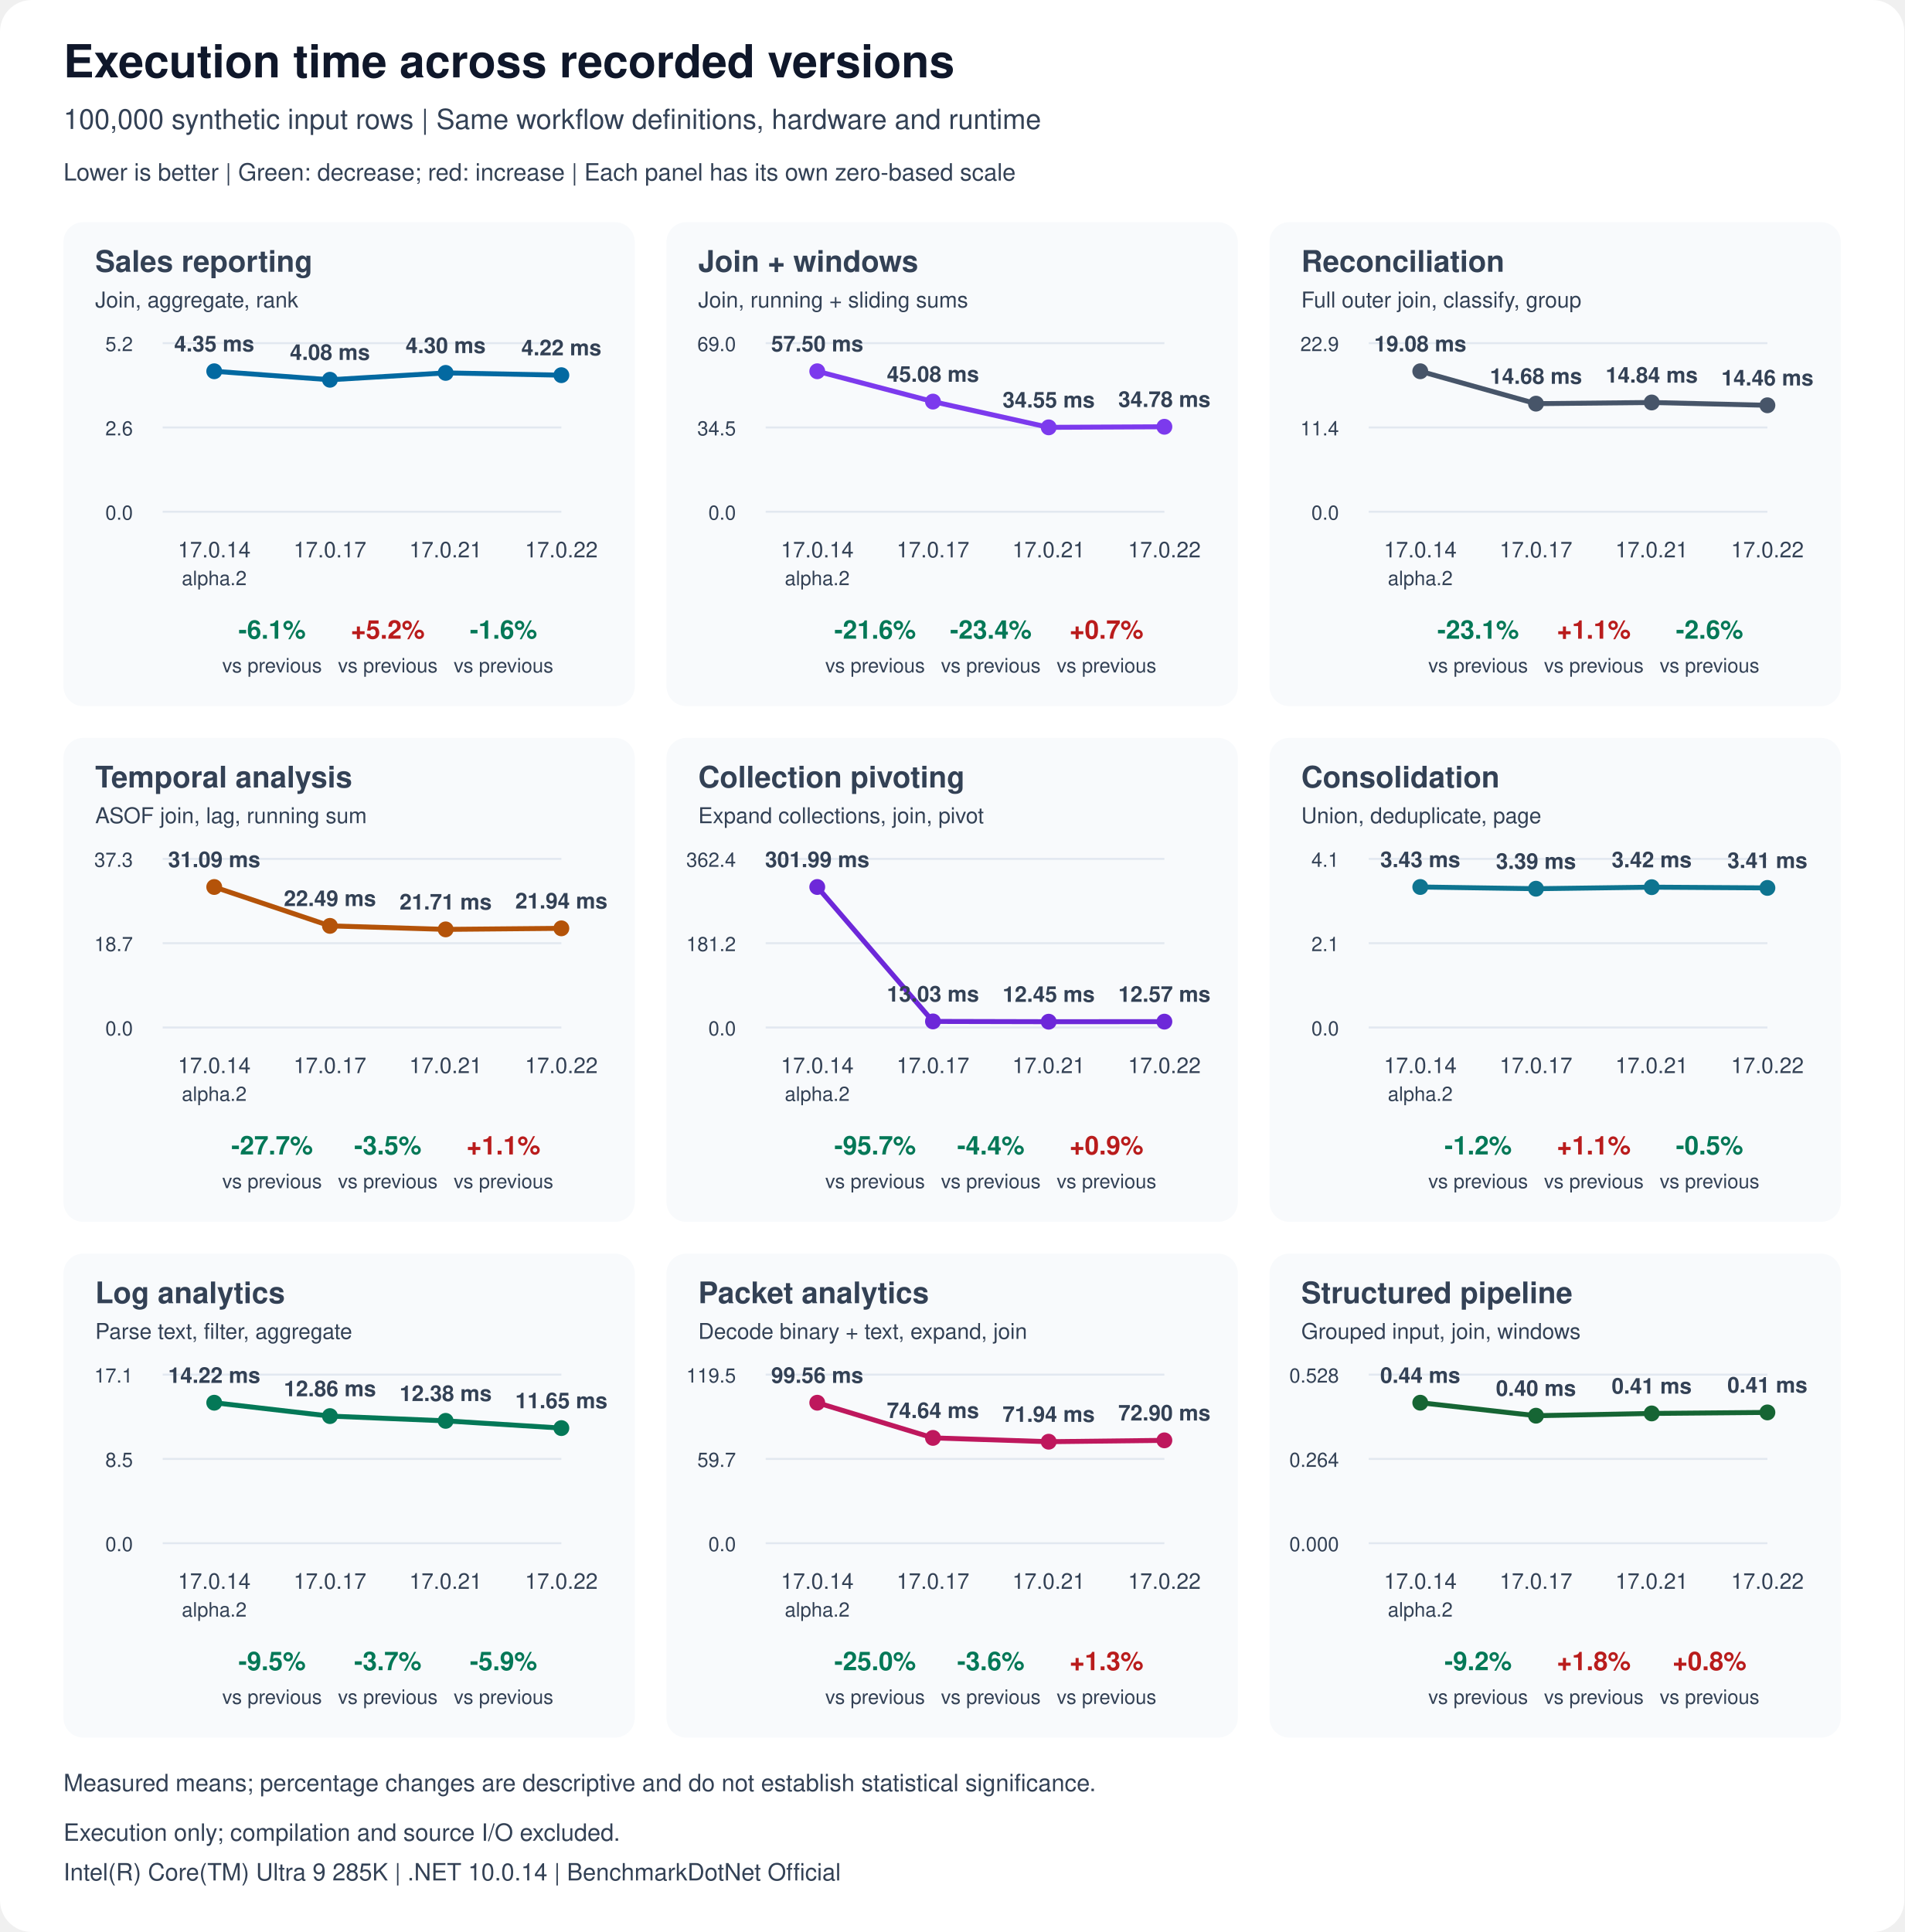
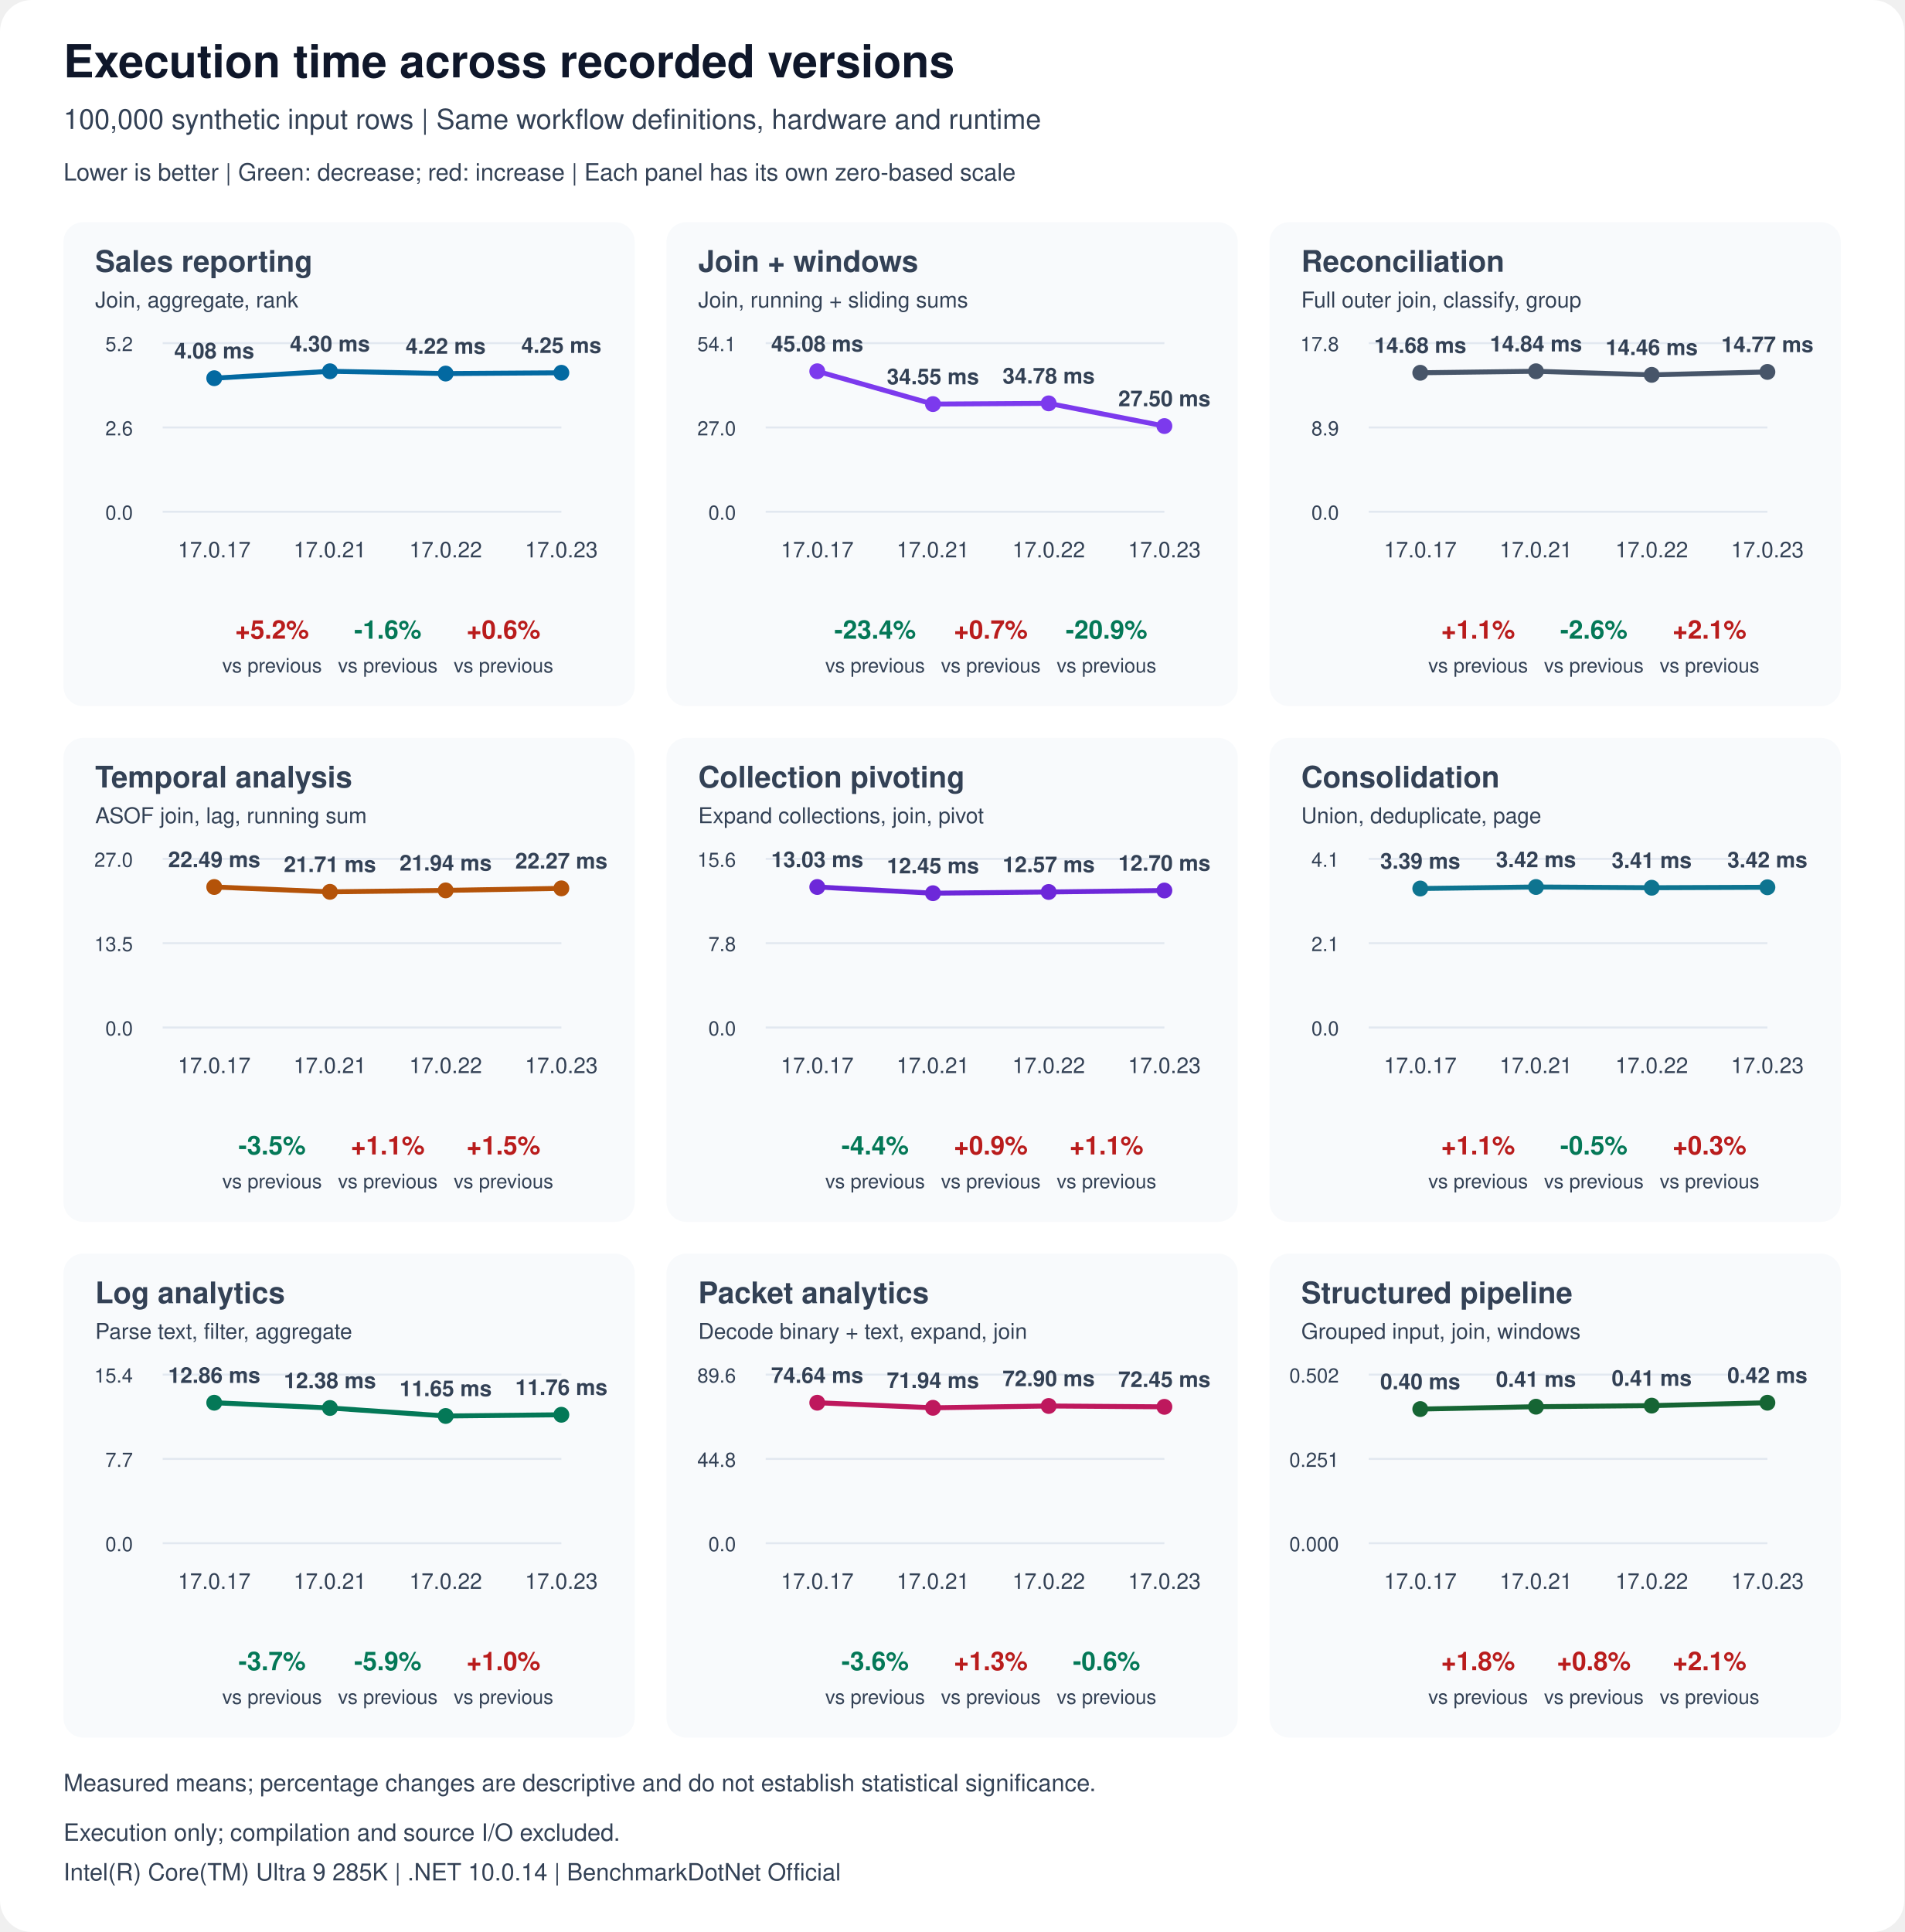
<svg xmlns="http://www.w3.org/2000/svg" width="960" height="974" viewBox="0 0 960 974" role="img" aria-labelledby="title description">
  <rect width="960" height="974" rx="16" fill="#ffffff" />
  <g font-family="Segoe UI, Helvetica, Arial, sans-serif">
    <text x="32.00" y="39.00" font-size="23" fill="#0f172a" text-anchor="start" font-weight="700">Execution time across recorded versions</text>
    <text x="32.00" y="65.00" font-size="14" fill="#334155" text-anchor="start" font-weight="400">100,000 synthetic input rows | Same workflow definitions, hardware and runtime</text>
    <text x="32.00" y="91.00" font-size="12" fill="#334155" text-anchor="start" font-weight="400">Lower is better | Green: decrease; red: increase | Each panel has its own zero-based scale</text>
    <rect x="32" y="112" width="288" height="244" rx="10" fill="#f8fafc" />
    <text x="48.00" y="137.00" font-size="15" fill="#334155" text-anchor="start" font-weight="600">Sales reporting</text>
    <text x="48.00" y="155.00" font-size="11" fill="#334155" text-anchor="start" font-weight="400">Join, aggregate, rank</text>
    <line x1="82.00" y1="258.00" x2="283.00" y2="258.00" stroke="#e2e8f0" stroke-width="1" />
    <text x="67.00" y="262.00" font-size="10" fill="#334155" text-anchor="end" font-weight="400">0.0</text>
    <line x1="82.00" y1="215.50" x2="283.00" y2="215.50" stroke="#e2e8f0" stroke-width="1" />
    <text x="67.00" y="219.50" font-size="10" fill="#334155" text-anchor="end" font-weight="400">2.6</text>
    <line x1="82.00" y1="173.00" x2="283.00" y2="173.00" stroke="#e2e8f0" stroke-width="1" />
    <text x="67.00" y="177.00" font-size="10" fill="#334155" text-anchor="end" font-weight="400">5.2</text>
-     <polyline points="108.00,187.17 166.33,191.45 224.67,187.99 283.00,189.14" fill="none" stroke="#0369a1" stroke-width="2.5" />
-     <circle cx="108.00" cy="187.17" r="4" fill="#0369a1" />
-     <text x="108.00" y="177.17" font-size="11" fill="#334155" text-anchor="middle" font-weight="600">4.35 ms</text>
-     <text x="108.00" y="281.00" font-size="11" fill="#334155" text-anchor="middle" font-weight="400">17.0.14</text>
-     <text x="108.00" y="295.00" font-size="10" fill="#334155" text-anchor="middle" font-weight="400">alpha.2</text>
-     <circle cx="166.33" cy="191.45" r="4" fill="#0369a1" />
-     <text x="166.33" y="181.45" font-size="11" fill="#334155" text-anchor="middle" font-weight="600">4.08 ms</text>
-     <text x="166.33" y="281.00" font-size="11" fill="#334155" text-anchor="middle" font-weight="400">17.0.17</text>
-     <text x="137.17" y="322.00" font-size="13" fill="#047857" text-anchor="middle" font-weight="600">-6.1%</text>
+     <polyline points="108.00,190.67 166.33,187.17 224.67,188.33 283.00,187.93" fill="none" stroke="#0369a1" stroke-width="2.5" />
+     <circle cx="108.00" cy="190.67" r="4" fill="#0369a1" />
+     <text x="108.00" y="180.67" font-size="11" fill="#334155" text-anchor="middle" font-weight="600">4.08 ms</text>
+     <text x="108.00" y="281.00" font-size="11" fill="#334155" text-anchor="middle" font-weight="400">17.0.17</text>
+     <circle cx="166.33" cy="187.17" r="4" fill="#0369a1" />
+     <text x="166.33" y="177.17" font-size="11" fill="#334155" text-anchor="middle" font-weight="600">4.30 ms</text>
+     <text x="166.33" y="281.00" font-size="11" fill="#334155" text-anchor="middle" font-weight="400">17.0.21</text>
+     <text x="137.17" y="322.00" font-size="13" fill="#b91c1c" text-anchor="middle" font-weight="600">+5.2%</text>
    <text x="137.17" y="339.00" font-size="10" fill="#334155" text-anchor="middle" font-weight="400">vs previous</text>
-     <circle cx="224.67" cy="187.99" r="4" fill="#0369a1" />
-     <text x="224.67" y="177.99" font-size="11" fill="#334155" text-anchor="middle" font-weight="600">4.30 ms</text>
-     <text x="224.67" y="281.00" font-size="11" fill="#334155" text-anchor="middle" font-weight="400">17.0.21</text>
-     <text x="195.50" y="322.00" font-size="13" fill="#b91c1c" text-anchor="middle" font-weight="600">+5.2%</text>
+     <circle cx="224.67" cy="188.33" r="4" fill="#0369a1" />
+     <text x="224.67" y="178.33" font-size="11" fill="#334155" text-anchor="middle" font-weight="600">4.22 ms</text>
+     <text x="224.67" y="281.00" font-size="11" fill="#334155" text-anchor="middle" font-weight="400">17.0.22</text>
+     <text x="195.50" y="322.00" font-size="13" fill="#047857" text-anchor="middle" font-weight="600">-1.6%</text>
    <text x="195.50" y="339.00" font-size="10" fill="#334155" text-anchor="middle" font-weight="400">vs previous</text>
-     <circle cx="283.00" cy="189.14" r="4" fill="#0369a1" />
-     <text x="283.00" y="179.14" font-size="11" fill="#334155" text-anchor="middle" font-weight="600">4.22 ms</text>
-     <text x="283.00" y="281.00" font-size="11" fill="#334155" text-anchor="middle" font-weight="400">17.0.22</text>
-     <text x="253.83" y="322.00" font-size="13" fill="#047857" text-anchor="middle" font-weight="600">-1.6%</text>
+     <circle cx="283.00" cy="187.93" r="4" fill="#0369a1" />
+     <text x="283.00" y="177.93" font-size="11" fill="#334155" text-anchor="middle" font-weight="600">4.25 ms</text>
+     <text x="283.00" y="281.00" font-size="11" fill="#334155" text-anchor="middle" font-weight="400">17.0.23</text>
+     <text x="253.83" y="322.00" font-size="13" fill="#b91c1c" text-anchor="middle" font-weight="600">+0.6%</text>
    <text x="253.83" y="339.00" font-size="10" fill="#334155" text-anchor="middle" font-weight="400">vs previous</text>
    <rect x="336" y="112" width="288" height="244" rx="10" fill="#f8fafc" />
    <text x="352.00" y="137.00" font-size="15" fill="#334155" text-anchor="start" font-weight="600">Join + windows</text>
    <text x="352.00" y="155.00" font-size="11" fill="#334155" text-anchor="start" font-weight="400">Join, running + sliding sums</text>
    <line x1="386.00" y1="258.00" x2="587.00" y2="258.00" stroke="#e2e8f0" stroke-width="1" />
    <text x="371.00" y="262.00" font-size="10" fill="#334155" text-anchor="end" font-weight="400">0.0</text>
    <line x1="386.00" y1="215.50" x2="587.00" y2="215.50" stroke="#e2e8f0" stroke-width="1" />
-     <text x="371.00" y="219.50" font-size="10" fill="#334155" text-anchor="end" font-weight="400">34.5</text>
+     <text x="371.00" y="219.50" font-size="10" fill="#334155" text-anchor="end" font-weight="400">27.0</text>
    <line x1="386.00" y1="173.00" x2="587.00" y2="173.00" stroke="#e2e8f0" stroke-width="1" />
-     <text x="371.00" y="177.00" font-size="10" fill="#334155" text-anchor="end" font-weight="400">69.0</text>
-     <polyline points="412.00,187.17 470.33,202.46 528.67,215.44 587.00,215.15" fill="none" stroke="#7c3aed" stroke-width="2.5" />
+     <text x="371.00" y="177.00" font-size="10" fill="#334155" text-anchor="end" font-weight="400">54.1</text>
+     <polyline points="412.00,187.17 470.33,203.72 528.67,203.35 587.00,214.79" fill="none" stroke="#7c3aed" stroke-width="2.5" />
    <circle cx="412.00" cy="187.17" r="4" fill="#7c3aed" />
-     <text x="412.00" y="177.17" font-size="11" fill="#334155" text-anchor="middle" font-weight="600">57.50 ms</text>
-     <text x="412.00" y="281.00" font-size="11" fill="#334155" text-anchor="middle" font-weight="400">17.0.14</text>
-     <text x="412.00" y="295.00" font-size="10" fill="#334155" text-anchor="middle" font-weight="400">alpha.2</text>
-     <circle cx="470.33" cy="202.46" r="4" fill="#7c3aed" />
-     <text x="470.33" y="192.46" font-size="11" fill="#334155" text-anchor="middle" font-weight="600">45.08 ms</text>
-     <text x="470.33" y="281.00" font-size="11" fill="#334155" text-anchor="middle" font-weight="400">17.0.17</text>
-     <text x="441.17" y="322.00" font-size="13" fill="#047857" text-anchor="middle" font-weight="600">-21.6%</text>
+     <text x="412.00" y="177.17" font-size="11" fill="#334155" text-anchor="middle" font-weight="600">45.08 ms</text>
+     <text x="412.00" y="281.00" font-size="11" fill="#334155" text-anchor="middle" font-weight="400">17.0.17</text>
+     <circle cx="470.33" cy="203.72" r="4" fill="#7c3aed" />
+     <text x="470.33" y="193.72" font-size="11" fill="#334155" text-anchor="middle" font-weight="600">34.55 ms</text>
+     <text x="470.33" y="281.00" font-size="11" fill="#334155" text-anchor="middle" font-weight="400">17.0.21</text>
+     <text x="441.17" y="322.00" font-size="13" fill="#047857" text-anchor="middle" font-weight="600">-23.4%</text>
    <text x="441.17" y="339.00" font-size="10" fill="#334155" text-anchor="middle" font-weight="400">vs previous</text>
-     <circle cx="528.67" cy="215.44" r="4" fill="#7c3aed" />
-     <text x="528.67" y="205.44" font-size="11" fill="#334155" text-anchor="middle" font-weight="600">34.55 ms</text>
-     <text x="528.67" y="281.00" font-size="11" fill="#334155" text-anchor="middle" font-weight="400">17.0.21</text>
-     <text x="499.50" y="322.00" font-size="13" fill="#047857" text-anchor="middle" font-weight="600">-23.4%</text>
+     <circle cx="528.67" cy="203.35" r="4" fill="#7c3aed" />
+     <text x="528.67" y="193.35" font-size="11" fill="#334155" text-anchor="middle" font-weight="600">34.78 ms</text>
+     <text x="528.67" y="281.00" font-size="11" fill="#334155" text-anchor="middle" font-weight="400">17.0.22</text>
+     <text x="499.50" y="322.00" font-size="13" fill="#b91c1c" text-anchor="middle" font-weight="600">+0.7%</text>
    <text x="499.50" y="339.00" font-size="10" fill="#334155" text-anchor="middle" font-weight="400">vs previous</text>
-     <circle cx="587.00" cy="215.15" r="4" fill="#7c3aed" />
-     <text x="587.00" y="205.15" font-size="11" fill="#334155" text-anchor="middle" font-weight="600">34.78 ms</text>
-     <text x="587.00" y="281.00" font-size="11" fill="#334155" text-anchor="middle" font-weight="400">17.0.22</text>
-     <text x="557.83" y="322.00" font-size="13" fill="#b91c1c" text-anchor="middle" font-weight="600">+0.7%</text>
+     <circle cx="587.00" cy="214.79" r="4" fill="#7c3aed" />
+     <text x="587.00" y="204.79" font-size="11" fill="#334155" text-anchor="middle" font-weight="600">27.50 ms</text>
+     <text x="587.00" y="281.00" font-size="11" fill="#334155" text-anchor="middle" font-weight="400">17.0.23</text>
+     <text x="557.83" y="322.00" font-size="13" fill="#047857" text-anchor="middle" font-weight="600">-20.9%</text>
    <text x="557.83" y="339.00" font-size="10" fill="#334155" text-anchor="middle" font-weight="400">vs previous</text>
    <rect x="640" y="112" width="288" height="244" rx="10" fill="#f8fafc" />
    <text x="656.00" y="137.00" font-size="15" fill="#334155" text-anchor="start" font-weight="600">Reconciliation</text>
    <text x="656.00" y="155.00" font-size="11" fill="#334155" text-anchor="start" font-weight="400">Full outer join, classify, group</text>
    <line x1="690.00" y1="258.00" x2="891.00" y2="258.00" stroke="#e2e8f0" stroke-width="1" />
    <text x="675.00" y="262.00" font-size="10" fill="#334155" text-anchor="end" font-weight="400">0.0</text>
    <line x1="690.00" y1="215.50" x2="891.00" y2="215.50" stroke="#e2e8f0" stroke-width="1" />
-     <text x="675.00" y="219.50" font-size="10" fill="#334155" text-anchor="end" font-weight="400">11.4</text>
+     <text x="675.00" y="219.50" font-size="10" fill="#334155" text-anchor="end" font-weight="400">8.9</text>
    <line x1="690.00" y1="173.00" x2="891.00" y2="173.00" stroke="#e2e8f0" stroke-width="1" />
-     <text x="675.00" y="177.00" font-size="10" fill="#334155" text-anchor="end" font-weight="400">22.9</text>
-     <polyline points="716.00,187.17 774.33,203.50 832.67,202.91 891.00,204.32" fill="none" stroke="#475569" stroke-width="2.5" />
-     <circle cx="716.00" cy="187.17" r="4" fill="#475569" />
-     <text x="716.00" y="177.17" font-size="11" fill="#334155" text-anchor="middle" font-weight="600">19.08 ms</text>
-     <text x="716.00" y="281.00" font-size="11" fill="#334155" text-anchor="middle" font-weight="400">17.0.14</text>
-     <text x="716.00" y="295.00" font-size="10" fill="#334155" text-anchor="middle" font-weight="400">alpha.2</text>
-     <circle cx="774.33" cy="203.50" r="4" fill="#475569" />
-     <text x="774.33" y="193.50" font-size="11" fill="#334155" text-anchor="middle" font-weight="600">14.68 ms</text>
-     <text x="774.33" y="281.00" font-size="11" fill="#334155" text-anchor="middle" font-weight="400">17.0.17</text>
-     <text x="745.17" y="322.00" font-size="13" fill="#047857" text-anchor="middle" font-weight="600">-23.1%</text>
+     <text x="675.00" y="177.00" font-size="10" fill="#334155" text-anchor="end" font-weight="400">17.8</text>
+     <polyline points="716.00,187.93 774.33,187.17 832.67,188.98 891.00,187.50" fill="none" stroke="#475569" stroke-width="2.5" />
+     <circle cx="716.00" cy="187.93" r="4" fill="#475569" />
+     <text x="716.00" y="177.93" font-size="11" fill="#334155" text-anchor="middle" font-weight="600">14.68 ms</text>
+     <text x="716.00" y="281.00" font-size="11" fill="#334155" text-anchor="middle" font-weight="400">17.0.17</text>
+     <circle cx="774.33" cy="187.17" r="4" fill="#475569" />
+     <text x="774.33" y="177.17" font-size="11" fill="#334155" text-anchor="middle" font-weight="600">14.84 ms</text>
+     <text x="774.33" y="281.00" font-size="11" fill="#334155" text-anchor="middle" font-weight="400">17.0.21</text>
+     <text x="745.17" y="322.00" font-size="13" fill="#b91c1c" text-anchor="middle" font-weight="600">+1.1%</text>
    <text x="745.17" y="339.00" font-size="10" fill="#334155" text-anchor="middle" font-weight="400">vs previous</text>
-     <circle cx="832.67" cy="202.91" r="4" fill="#475569" />
-     <text x="832.67" y="192.91" font-size="11" fill="#334155" text-anchor="middle" font-weight="600">14.84 ms</text>
-     <text x="832.67" y="281.00" font-size="11" fill="#334155" text-anchor="middle" font-weight="400">17.0.21</text>
-     <text x="803.50" y="322.00" font-size="13" fill="#b91c1c" text-anchor="middle" font-weight="600">+1.1%</text>
+     <circle cx="832.67" cy="188.98" r="4" fill="#475569" />
+     <text x="832.67" y="178.98" font-size="11" fill="#334155" text-anchor="middle" font-weight="600">14.46 ms</text>
+     <text x="832.67" y="281.00" font-size="11" fill="#334155" text-anchor="middle" font-weight="400">17.0.22</text>
+     <text x="803.50" y="322.00" font-size="13" fill="#047857" text-anchor="middle" font-weight="600">-2.6%</text>
    <text x="803.50" y="339.00" font-size="10" fill="#334155" text-anchor="middle" font-weight="400">vs previous</text>
-     <circle cx="891.00" cy="204.32" r="4" fill="#475569" />
-     <text x="891.00" y="194.32" font-size="11" fill="#334155" text-anchor="middle" font-weight="600">14.46 ms</text>
-     <text x="891.00" y="281.00" font-size="11" fill="#334155" text-anchor="middle" font-weight="400">17.0.22</text>
-     <text x="861.83" y="322.00" font-size="13" fill="#047857" text-anchor="middle" font-weight="600">-2.6%</text>
+     <circle cx="891.00" cy="187.50" r="4" fill="#475569" />
+     <text x="891.00" y="177.50" font-size="11" fill="#334155" text-anchor="middle" font-weight="600">14.77 ms</text>
+     <text x="891.00" y="281.00" font-size="11" fill="#334155" text-anchor="middle" font-weight="400">17.0.23</text>
+     <text x="861.83" y="322.00" font-size="13" fill="#b91c1c" text-anchor="middle" font-weight="600">+2.1%</text>
    <text x="861.83" y="339.00" font-size="10" fill="#334155" text-anchor="middle" font-weight="400">vs previous</text>
    <rect x="32" y="372" width="288" height="244" rx="10" fill="#f8fafc" />
    <text x="48.00" y="397.00" font-size="15" fill="#334155" text-anchor="start" font-weight="600">Temporal analysis</text>
    <text x="48.00" y="415.00" font-size="11" fill="#334155" text-anchor="start" font-weight="400">ASOF join, lag, running sum</text>
    <line x1="82.00" y1="518.00" x2="283.00" y2="518.00" stroke="#e2e8f0" stroke-width="1" />
    <text x="67.00" y="522.00" font-size="10" fill="#334155" text-anchor="end" font-weight="400">0.0</text>
    <line x1="82.00" y1="475.50" x2="283.00" y2="475.50" stroke="#e2e8f0" stroke-width="1" />
-     <text x="67.00" y="479.50" font-size="10" fill="#334155" text-anchor="end" font-weight="400">18.7</text>
+     <text x="67.00" y="479.50" font-size="10" fill="#334155" text-anchor="end" font-weight="400">13.5</text>
    <line x1="82.00" y1="433.00" x2="283.00" y2="433.00" stroke="#e2e8f0" stroke-width="1" />
-     <text x="67.00" y="437.00" font-size="10" fill="#334155" text-anchor="end" font-weight="400">37.3</text>
-     <polyline points="108.00,447.17 166.33,466.77 224.67,468.54 283.00,468.01" fill="none" stroke="#b45309" stroke-width="2.5" />
+     <text x="67.00" y="437.00" font-size="10" fill="#334155" text-anchor="end" font-weight="400">27.0</text>
+     <polyline points="108.00,447.17 166.33,449.61 224.67,448.88 283.00,447.86" fill="none" stroke="#b45309" stroke-width="2.5" />
    <circle cx="108.00" cy="447.17" r="4" fill="#b45309" />
-     <text x="108.00" y="437.17" font-size="11" fill="#334155" text-anchor="middle" font-weight="600">31.09 ms</text>
-     <text x="108.00" y="541.00" font-size="11" fill="#334155" text-anchor="middle" font-weight="400">17.0.14</text>
-     <text x="108.00" y="555.00" font-size="10" fill="#334155" text-anchor="middle" font-weight="400">alpha.2</text>
-     <circle cx="166.33" cy="466.77" r="4" fill="#b45309" />
-     <text x="166.33" y="456.77" font-size="11" fill="#334155" text-anchor="middle" font-weight="600">22.49 ms</text>
-     <text x="166.33" y="541.00" font-size="11" fill="#334155" text-anchor="middle" font-weight="400">17.0.17</text>
-     <text x="137.17" y="582.00" font-size="13" fill="#047857" text-anchor="middle" font-weight="600">-27.7%</text>
+     <text x="108.00" y="437.17" font-size="11" fill="#334155" text-anchor="middle" font-weight="600">22.49 ms</text>
+     <text x="108.00" y="541.00" font-size="11" fill="#334155" text-anchor="middle" font-weight="400">17.0.17</text>
+     <circle cx="166.33" cy="449.61" r="4" fill="#b45309" />
+     <text x="166.33" y="439.61" font-size="11" fill="#334155" text-anchor="middle" font-weight="600">21.71 ms</text>
+     <text x="166.33" y="541.00" font-size="11" fill="#334155" text-anchor="middle" font-weight="400">17.0.21</text>
+     <text x="137.17" y="582.00" font-size="13" fill="#047857" text-anchor="middle" font-weight="600">-3.5%</text>
    <text x="137.17" y="599.00" font-size="10" fill="#334155" text-anchor="middle" font-weight="400">vs previous</text>
-     <circle cx="224.67" cy="468.54" r="4" fill="#b45309" />
-     <text x="224.67" y="458.54" font-size="11" fill="#334155" text-anchor="middle" font-weight="600">21.71 ms</text>
-     <text x="224.67" y="541.00" font-size="11" fill="#334155" text-anchor="middle" font-weight="400">17.0.21</text>
-     <text x="195.50" y="582.00" font-size="13" fill="#047857" text-anchor="middle" font-weight="600">-3.5%</text>
+     <circle cx="224.67" cy="448.88" r="4" fill="#b45309" />
+     <text x="224.67" y="438.88" font-size="11" fill="#334155" text-anchor="middle" font-weight="600">21.94 ms</text>
+     <text x="224.67" y="541.00" font-size="11" fill="#334155" text-anchor="middle" font-weight="400">17.0.22</text>
+     <text x="195.50" y="582.00" font-size="13" fill="#b91c1c" text-anchor="middle" font-weight="600">+1.1%</text>
    <text x="195.50" y="599.00" font-size="10" fill="#334155" text-anchor="middle" font-weight="400">vs previous</text>
-     <circle cx="283.00" cy="468.01" r="4" fill="#b45309" />
-     <text x="283.00" y="458.01" font-size="11" fill="#334155" text-anchor="middle" font-weight="600">21.94 ms</text>
-     <text x="283.00" y="541.00" font-size="11" fill="#334155" text-anchor="middle" font-weight="400">17.0.22</text>
-     <text x="253.83" y="582.00" font-size="13" fill="#b91c1c" text-anchor="middle" font-weight="600">+1.1%</text>
+     <circle cx="283.00" cy="447.86" r="4" fill="#b45309" />
+     <text x="283.00" y="437.86" font-size="11" fill="#334155" text-anchor="middle" font-weight="600">22.27 ms</text>
+     <text x="283.00" y="541.00" font-size="11" fill="#334155" text-anchor="middle" font-weight="400">17.0.23</text>
+     <text x="253.83" y="582.00" font-size="13" fill="#b91c1c" text-anchor="middle" font-weight="600">+1.5%</text>
    <text x="253.83" y="599.00" font-size="10" fill="#334155" text-anchor="middle" font-weight="400">vs previous</text>
    <rect x="336" y="372" width="288" height="244" rx="10" fill="#f8fafc" />
    <text x="352.00" y="397.00" font-size="15" fill="#334155" text-anchor="start" font-weight="600">Collection pivoting</text>
    <text x="352.00" y="415.00" font-size="11" fill="#334155" text-anchor="start" font-weight="400">Expand collections, join, pivot</text>
    <line x1="386.00" y1="518.00" x2="587.00" y2="518.00" stroke="#e2e8f0" stroke-width="1" />
    <text x="371.00" y="522.00" font-size="10" fill="#334155" text-anchor="end" font-weight="400">0.0</text>
    <line x1="386.00" y1="475.50" x2="587.00" y2="475.50" stroke="#e2e8f0" stroke-width="1" />
-     <text x="371.00" y="479.50" font-size="10" fill="#334155" text-anchor="end" font-weight="400">181.2</text>
+     <text x="371.00" y="479.50" font-size="10" fill="#334155" text-anchor="end" font-weight="400">7.8</text>
    <line x1="386.00" y1="433.00" x2="587.00" y2="433.00" stroke="#e2e8f0" stroke-width="1" />
-     <text x="371.00" y="437.00" font-size="10" fill="#334155" text-anchor="end" font-weight="400">362.4</text>
-     <polyline points="412.00,447.17 470.33,514.94 528.67,515.08 587.00,515.05" fill="none" stroke="#6d28d9" stroke-width="2.5" />
+     <text x="371.00" y="437.00" font-size="10" fill="#334155" text-anchor="end" font-weight="400">15.6</text>
+     <polyline points="412.00,447.17 470.33,450.30 528.67,449.68 587.00,448.94" fill="none" stroke="#6d28d9" stroke-width="2.5" />
    <circle cx="412.00" cy="447.17" r="4" fill="#6d28d9" />
-     <text x="412.00" y="437.17" font-size="11" fill="#334155" text-anchor="middle" font-weight="600">301.99 ms</text>
-     <text x="412.00" y="541.00" font-size="11" fill="#334155" text-anchor="middle" font-weight="400">17.0.14</text>
-     <text x="412.00" y="555.00" font-size="10" fill="#334155" text-anchor="middle" font-weight="400">alpha.2</text>
-     <circle cx="470.33" cy="514.94" r="4" fill="#6d28d9" />
-     <text x="470.33" y="504.94" font-size="11" fill="#334155" text-anchor="middle" font-weight="600">13.03 ms</text>
-     <text x="470.33" y="541.00" font-size="11" fill="#334155" text-anchor="middle" font-weight="400">17.0.17</text>
-     <text x="441.17" y="582.00" font-size="13" fill="#047857" text-anchor="middle" font-weight="600">-95.7%</text>
+     <text x="412.00" y="437.17" font-size="11" fill="#334155" text-anchor="middle" font-weight="600">13.03 ms</text>
+     <text x="412.00" y="541.00" font-size="11" fill="#334155" text-anchor="middle" font-weight="400">17.0.17</text>
+     <circle cx="470.33" cy="450.30" r="4" fill="#6d28d9" />
+     <text x="470.33" y="440.30" font-size="11" fill="#334155" text-anchor="middle" font-weight="600">12.45 ms</text>
+     <text x="470.33" y="541.00" font-size="11" fill="#334155" text-anchor="middle" font-weight="400">17.0.21</text>
+     <text x="441.17" y="582.00" font-size="13" fill="#047857" text-anchor="middle" font-weight="600">-4.4%</text>
    <text x="441.17" y="599.00" font-size="10" fill="#334155" text-anchor="middle" font-weight="400">vs previous</text>
-     <circle cx="528.67" cy="515.08" r="4" fill="#6d28d9" />
-     <text x="528.67" y="505.08" font-size="11" fill="#334155" text-anchor="middle" font-weight="600">12.45 ms</text>
-     <text x="528.67" y="541.00" font-size="11" fill="#334155" text-anchor="middle" font-weight="400">17.0.21</text>
-     <text x="499.50" y="582.00" font-size="13" fill="#047857" text-anchor="middle" font-weight="600">-4.4%</text>
+     <circle cx="528.67" cy="449.68" r="4" fill="#6d28d9" />
+     <text x="528.67" y="439.68" font-size="11" fill="#334155" text-anchor="middle" font-weight="600">12.57 ms</text>
+     <text x="528.67" y="541.00" font-size="11" fill="#334155" text-anchor="middle" font-weight="400">17.0.22</text>
+     <text x="499.50" y="582.00" font-size="13" fill="#b91c1c" text-anchor="middle" font-weight="600">+0.9%</text>
    <text x="499.50" y="599.00" font-size="10" fill="#334155" text-anchor="middle" font-weight="400">vs previous</text>
-     <circle cx="587.00" cy="515.05" r="4" fill="#6d28d9" />
-     <text x="587.00" y="505.05" font-size="11" fill="#334155" text-anchor="middle" font-weight="600">12.57 ms</text>
-     <text x="587.00" y="541.00" font-size="11" fill="#334155" text-anchor="middle" font-weight="400">17.0.22</text>
-     <text x="557.83" y="582.00" font-size="13" fill="#b91c1c" text-anchor="middle" font-weight="600">+0.9%</text>
+     <circle cx="587.00" cy="448.94" r="4" fill="#6d28d9" />
+     <text x="587.00" y="438.94" font-size="11" fill="#334155" text-anchor="middle" font-weight="600">12.70 ms</text>
+     <text x="587.00" y="541.00" font-size="11" fill="#334155" text-anchor="middle" font-weight="400">17.0.23</text>
+     <text x="557.83" y="582.00" font-size="13" fill="#b91c1c" text-anchor="middle" font-weight="600">+1.1%</text>
    <text x="557.83" y="599.00" font-size="10" fill="#334155" text-anchor="middle" font-weight="400">vs previous</text>
    <rect x="640" y="372" width="288" height="244" rx="10" fill="#f8fafc" />
    <text x="656.00" y="397.00" font-size="15" fill="#334155" text-anchor="start" font-weight="600">Consolidation</text>
    <text x="656.00" y="415.00" font-size="11" fill="#334155" text-anchor="start" font-weight="400">Union, deduplicate, page</text>
    <line x1="690.00" y1="518.00" x2="891.00" y2="518.00" stroke="#e2e8f0" stroke-width="1" />
    <text x="675.00" y="522.00" font-size="10" fill="#334155" text-anchor="end" font-weight="400">0.0</text>
    <line x1="690.00" y1="475.50" x2="891.00" y2="475.50" stroke="#e2e8f0" stroke-width="1" />
    <text x="675.00" y="479.50" font-size="10" fill="#334155" text-anchor="end" font-weight="400">2.1</text>
    <line x1="690.00" y1="433.00" x2="891.00" y2="433.00" stroke="#e2e8f0" stroke-width="1" />
    <text x="675.00" y="437.00" font-size="10" fill="#334155" text-anchor="end" font-weight="400">4.1</text>
-     <polyline points="716.00,447.17 774.33,448.04 832.67,447.26 891.00,447.63" fill="none" stroke="#0e7490" stroke-width="2.5" />
-     <circle cx="716.00" cy="447.17" r="4" fill="#0e7490" />
-     <text x="716.00" y="437.17" font-size="11" fill="#334155" text-anchor="middle" font-weight="600">3.43 ms</text>
-     <text x="716.00" y="541.00" font-size="11" fill="#334155" text-anchor="middle" font-weight="400">17.0.14</text>
-     <text x="716.00" y="555.00" font-size="10" fill="#334155" text-anchor="middle" font-weight="400">alpha.2</text>
-     <circle cx="774.33" cy="448.04" r="4" fill="#0e7490" />
-     <text x="774.33" y="438.04" font-size="11" fill="#334155" text-anchor="middle" font-weight="600">3.39 ms</text>
-     <text x="774.33" y="541.00" font-size="11" fill="#334155" text-anchor="middle" font-weight="400">17.0.17</text>
-     <text x="745.17" y="582.00" font-size="13" fill="#047857" text-anchor="middle" font-weight="600">-1.2%</text>
+     <polyline points="716.00,447.94 774.33,447.17 832.67,447.54 891.00,447.31" fill="none" stroke="#0e7490" stroke-width="2.5" />
+     <circle cx="716.00" cy="447.94" r="4" fill="#0e7490" />
+     <text x="716.00" y="437.94" font-size="11" fill="#334155" text-anchor="middle" font-weight="600">3.39 ms</text>
+     <text x="716.00" y="541.00" font-size="11" fill="#334155" text-anchor="middle" font-weight="400">17.0.17</text>
+     <circle cx="774.33" cy="447.17" r="4" fill="#0e7490" />
+     <text x="774.33" y="437.17" font-size="11" fill="#334155" text-anchor="middle" font-weight="600">3.42 ms</text>
+     <text x="774.33" y="541.00" font-size="11" fill="#334155" text-anchor="middle" font-weight="400">17.0.21</text>
+     <text x="745.17" y="582.00" font-size="13" fill="#b91c1c" text-anchor="middle" font-weight="600">+1.1%</text>
    <text x="745.17" y="599.00" font-size="10" fill="#334155" text-anchor="middle" font-weight="400">vs previous</text>
-     <circle cx="832.67" cy="447.26" r="4" fill="#0e7490" />
-     <text x="832.67" y="437.26" font-size="11" fill="#334155" text-anchor="middle" font-weight="600">3.42 ms</text>
-     <text x="832.67" y="541.00" font-size="11" fill="#334155" text-anchor="middle" font-weight="400">17.0.21</text>
-     <text x="803.50" y="582.00" font-size="13" fill="#b91c1c" text-anchor="middle" font-weight="600">+1.1%</text>
+     <circle cx="832.67" cy="447.54" r="4" fill="#0e7490" />
+     <text x="832.67" y="437.54" font-size="11" fill="#334155" text-anchor="middle" font-weight="600">3.41 ms</text>
+     <text x="832.67" y="541.00" font-size="11" fill="#334155" text-anchor="middle" font-weight="400">17.0.22</text>
+     <text x="803.50" y="582.00" font-size="13" fill="#047857" text-anchor="middle" font-weight="600">-0.5%</text>
    <text x="803.50" y="599.00" font-size="10" fill="#334155" text-anchor="middle" font-weight="400">vs previous</text>
-     <circle cx="891.00" cy="447.63" r="4" fill="#0e7490" />
-     <text x="891.00" y="437.63" font-size="11" fill="#334155" text-anchor="middle" font-weight="600">3.41 ms</text>
-     <text x="891.00" y="541.00" font-size="11" fill="#334155" text-anchor="middle" font-weight="400">17.0.22</text>
-     <text x="861.83" y="582.00" font-size="13" fill="#047857" text-anchor="middle" font-weight="600">-0.5%</text>
+     <circle cx="891.00" cy="447.31" r="4" fill="#0e7490" />
+     <text x="891.00" y="437.31" font-size="11" fill="#334155" text-anchor="middle" font-weight="600">3.42 ms</text>
+     <text x="891.00" y="541.00" font-size="11" fill="#334155" text-anchor="middle" font-weight="400">17.0.23</text>
+     <text x="861.83" y="582.00" font-size="13" fill="#b91c1c" text-anchor="middle" font-weight="600">+0.3%</text>
    <text x="861.83" y="599.00" font-size="10" fill="#334155" text-anchor="middle" font-weight="400">vs previous</text>
    <rect x="32" y="632" width="288" height="244" rx="10" fill="#f8fafc" />
    <text x="48.00" y="657.00" font-size="15" fill="#334155" text-anchor="start" font-weight="600">Log analytics</text>
    <text x="48.00" y="675.00" font-size="11" fill="#334155" text-anchor="start" font-weight="400">Parse text, filter, aggregate</text>
    <line x1="82.00" y1="778.00" x2="283.00" y2="778.00" stroke="#e2e8f0" stroke-width="1" />
    <text x="67.00" y="782.00" font-size="10" fill="#334155" text-anchor="end" font-weight="400">0.0</text>
    <line x1="82.00" y1="735.50" x2="283.00" y2="735.50" stroke="#e2e8f0" stroke-width="1" />
-     <text x="67.00" y="739.50" font-size="10" fill="#334155" text-anchor="end" font-weight="400">8.5</text>
+     <text x="67.00" y="739.50" font-size="10" fill="#334155" text-anchor="end" font-weight="400">7.7</text>
    <line x1="82.00" y1="693.00" x2="283.00" y2="693.00" stroke="#e2e8f0" stroke-width="1" />
-     <text x="67.00" y="697.00" font-size="10" fill="#334155" text-anchor="end" font-weight="400">17.1</text>
-     <polyline points="108.00,707.17 166.33,713.91 224.67,716.31 283.00,719.96" fill="none" stroke="#047857" stroke-width="2.5" />
+     <text x="67.00" y="697.00" font-size="10" fill="#334155" text-anchor="end" font-weight="400">15.4</text>
+     <polyline points="108.00,707.17 166.33,709.82 224.67,713.85 283.00,713.24" fill="none" stroke="#047857" stroke-width="2.5" />
    <circle cx="108.00" cy="707.17" r="4" fill="#047857" />
-     <text x="108.00" y="697.17" font-size="11" fill="#334155" text-anchor="middle" font-weight="600">14.22 ms</text>
-     <text x="108.00" y="801.00" font-size="11" fill="#334155" text-anchor="middle" font-weight="400">17.0.14</text>
-     <text x="108.00" y="815.00" font-size="10" fill="#334155" text-anchor="middle" font-weight="400">alpha.2</text>
-     <circle cx="166.33" cy="713.91" r="4" fill="#047857" />
-     <text x="166.33" y="703.91" font-size="11" fill="#334155" text-anchor="middle" font-weight="600">12.86 ms</text>
-     <text x="166.33" y="801.00" font-size="11" fill="#334155" text-anchor="middle" font-weight="400">17.0.17</text>
-     <text x="137.17" y="842.00" font-size="13" fill="#047857" text-anchor="middle" font-weight="600">-9.5%</text>
+     <text x="108.00" y="697.17" font-size="11" fill="#334155" text-anchor="middle" font-weight="600">12.86 ms</text>
+     <text x="108.00" y="801.00" font-size="11" fill="#334155" text-anchor="middle" font-weight="400">17.0.17</text>
+     <circle cx="166.33" cy="709.82" r="4" fill="#047857" />
+     <text x="166.33" y="699.82" font-size="11" fill="#334155" text-anchor="middle" font-weight="600">12.38 ms</text>
+     <text x="166.33" y="801.00" font-size="11" fill="#334155" text-anchor="middle" font-weight="400">17.0.21</text>
+     <text x="137.17" y="842.00" font-size="13" fill="#047857" text-anchor="middle" font-weight="600">-3.7%</text>
    <text x="137.17" y="859.00" font-size="10" fill="#334155" text-anchor="middle" font-weight="400">vs previous</text>
-     <circle cx="224.67" cy="716.31" r="4" fill="#047857" />
-     <text x="224.67" y="706.31" font-size="11" fill="#334155" text-anchor="middle" font-weight="600">12.38 ms</text>
-     <text x="224.67" y="801.00" font-size="11" fill="#334155" text-anchor="middle" font-weight="400">17.0.21</text>
-     <text x="195.50" y="842.00" font-size="13" fill="#047857" text-anchor="middle" font-weight="600">-3.7%</text>
+     <circle cx="224.67" cy="713.85" r="4" fill="#047857" />
+     <text x="224.67" y="703.85" font-size="11" fill="#334155" text-anchor="middle" font-weight="600">11.65 ms</text>
+     <text x="224.67" y="801.00" font-size="11" fill="#334155" text-anchor="middle" font-weight="400">17.0.22</text>
+     <text x="195.50" y="842.00" font-size="13" fill="#047857" text-anchor="middle" font-weight="600">-5.9%</text>
    <text x="195.50" y="859.00" font-size="10" fill="#334155" text-anchor="middle" font-weight="400">vs previous</text>
-     <circle cx="283.00" cy="719.96" r="4" fill="#047857" />
-     <text x="283.00" y="709.96" font-size="11" fill="#334155" text-anchor="middle" font-weight="600">11.65 ms</text>
-     <text x="283.00" y="801.00" font-size="11" fill="#334155" text-anchor="middle" font-weight="400">17.0.22</text>
-     <text x="253.83" y="842.00" font-size="13" fill="#047857" text-anchor="middle" font-weight="600">-5.9%</text>
+     <circle cx="283.00" cy="713.24" r="4" fill="#047857" />
+     <text x="283.00" y="703.24" font-size="11" fill="#334155" text-anchor="middle" font-weight="600">11.76 ms</text>
+     <text x="283.00" y="801.00" font-size="11" fill="#334155" text-anchor="middle" font-weight="400">17.0.23</text>
+     <text x="253.83" y="842.00" font-size="13" fill="#b91c1c" text-anchor="middle" font-weight="600">+1.0%</text>
    <text x="253.83" y="859.00" font-size="10" fill="#334155" text-anchor="middle" font-weight="400">vs previous</text>
    <rect x="336" y="632" width="288" height="244" rx="10" fill="#f8fafc" />
    <text x="352.00" y="657.00" font-size="15" fill="#334155" text-anchor="start" font-weight="600">Packet analytics</text>
    <text x="352.00" y="675.00" font-size="11" fill="#334155" text-anchor="start" font-weight="400">Decode binary + text, expand, join</text>
    <line x1="386.00" y1="778.00" x2="587.00" y2="778.00" stroke="#e2e8f0" stroke-width="1" />
    <text x="371.00" y="782.00" font-size="10" fill="#334155" text-anchor="end" font-weight="400">0.0</text>
    <line x1="386.00" y1="735.50" x2="587.00" y2="735.50" stroke="#e2e8f0" stroke-width="1" />
-     <text x="371.00" y="739.50" font-size="10" fill="#334155" text-anchor="end" font-weight="400">59.7</text>
+     <text x="371.00" y="739.50" font-size="10" fill="#334155" text-anchor="end" font-weight="400">44.8</text>
    <line x1="386.00" y1="693.00" x2="587.00" y2="693.00" stroke="#e2e8f0" stroke-width="1" />
-     <text x="371.00" y="697.00" font-size="10" fill="#334155" text-anchor="end" font-weight="400">119.5</text>
-     <polyline points="412.00,707.17 470.33,724.90 528.67,726.82 587.00,726.14" fill="none" stroke="#be185d" stroke-width="2.5" />
+     <text x="371.00" y="697.00" font-size="10" fill="#334155" text-anchor="end" font-weight="400">89.6</text>
+     <polyline points="412.00,707.17 470.33,709.73 528.67,708.81 587.00,709.24" fill="none" stroke="#be185d" stroke-width="2.5" />
    <circle cx="412.00" cy="707.17" r="4" fill="#be185d" />
-     <text x="412.00" y="697.17" font-size="11" fill="#334155" text-anchor="middle" font-weight="600">99.56 ms</text>
-     <text x="412.00" y="801.00" font-size="11" fill="#334155" text-anchor="middle" font-weight="400">17.0.14</text>
-     <text x="412.00" y="815.00" font-size="10" fill="#334155" text-anchor="middle" font-weight="400">alpha.2</text>
-     <circle cx="470.33" cy="724.90" r="4" fill="#be185d" />
-     <text x="470.33" y="714.90" font-size="11" fill="#334155" text-anchor="middle" font-weight="600">74.64 ms</text>
-     <text x="470.33" y="801.00" font-size="11" fill="#334155" text-anchor="middle" font-weight="400">17.0.17</text>
-     <text x="441.17" y="842.00" font-size="13" fill="#047857" text-anchor="middle" font-weight="600">-25.0%</text>
+     <text x="412.00" y="697.17" font-size="11" fill="#334155" text-anchor="middle" font-weight="600">74.64 ms</text>
+     <text x="412.00" y="801.00" font-size="11" fill="#334155" text-anchor="middle" font-weight="400">17.0.17</text>
+     <circle cx="470.33" cy="709.73" r="4" fill="#be185d" />
+     <text x="470.33" y="699.73" font-size="11" fill="#334155" text-anchor="middle" font-weight="600">71.94 ms</text>
+     <text x="470.33" y="801.00" font-size="11" fill="#334155" text-anchor="middle" font-weight="400">17.0.21</text>
+     <text x="441.17" y="842.00" font-size="13" fill="#047857" text-anchor="middle" font-weight="600">-3.6%</text>
    <text x="441.17" y="859.00" font-size="10" fill="#334155" text-anchor="middle" font-weight="400">vs previous</text>
-     <circle cx="528.67" cy="726.82" r="4" fill="#be185d" />
-     <text x="528.67" y="716.82" font-size="11" fill="#334155" text-anchor="middle" font-weight="600">71.94 ms</text>
-     <text x="528.67" y="801.00" font-size="11" fill="#334155" text-anchor="middle" font-weight="400">17.0.21</text>
-     <text x="499.50" y="842.00" font-size="13" fill="#047857" text-anchor="middle" font-weight="600">-3.6%</text>
+     <circle cx="528.67" cy="708.81" r="4" fill="#be185d" />
+     <text x="528.67" y="698.81" font-size="11" fill="#334155" text-anchor="middle" font-weight="600">72.90 ms</text>
+     <text x="528.67" y="801.00" font-size="11" fill="#334155" text-anchor="middle" font-weight="400">17.0.22</text>
+     <text x="499.50" y="842.00" font-size="13" fill="#b91c1c" text-anchor="middle" font-weight="600">+1.3%</text>
    <text x="499.50" y="859.00" font-size="10" fill="#334155" text-anchor="middle" font-weight="400">vs previous</text>
-     <circle cx="587.00" cy="726.14" r="4" fill="#be185d" />
-     <text x="587.00" y="716.14" font-size="11" fill="#334155" text-anchor="middle" font-weight="600">72.90 ms</text>
-     <text x="587.00" y="801.00" font-size="11" fill="#334155" text-anchor="middle" font-weight="400">17.0.22</text>
-     <text x="557.83" y="842.00" font-size="13" fill="#b91c1c" text-anchor="middle" font-weight="600">+1.3%</text>
+     <circle cx="587.00" cy="709.24" r="4" fill="#be185d" />
+     <text x="587.00" y="699.24" font-size="11" fill="#334155" text-anchor="middle" font-weight="600">72.45 ms</text>
+     <text x="587.00" y="801.00" font-size="11" fill="#334155" text-anchor="middle" font-weight="400">17.0.23</text>
+     <text x="557.83" y="842.00" font-size="13" fill="#047857" text-anchor="middle" font-weight="600">-0.6%</text>
    <text x="557.83" y="859.00" font-size="10" fill="#334155" text-anchor="middle" font-weight="400">vs previous</text>
    <rect x="640" y="632" width="288" height="244" rx="10" fill="#f8fafc" />
    <text x="656.00" y="657.00" font-size="15" fill="#334155" text-anchor="start" font-weight="600">Structured pipeline</text>
    <text x="656.00" y="675.00" font-size="11" fill="#334155" text-anchor="start" font-weight="400">Grouped input, join, windows</text>
    <line x1="690.00" y1="778.00" x2="891.00" y2="778.00" stroke="#e2e8f0" stroke-width="1" />
    <text x="675.00" y="782.00" font-size="10" fill="#334155" text-anchor="end" font-weight="400">0.000</text>
    <line x1="690.00" y1="735.50" x2="891.00" y2="735.50" stroke="#e2e8f0" stroke-width="1" />
-     <text x="675.00" y="739.50" font-size="10" fill="#334155" text-anchor="end" font-weight="400">0.264</text>
+     <text x="675.00" y="739.50" font-size="10" fill="#334155" text-anchor="end" font-weight="400">0.251</text>
    <line x1="690.00" y1="693.00" x2="891.00" y2="693.00" stroke="#e2e8f0" stroke-width="1" />
-     <text x="675.00" y="697.00" font-size="10" fill="#334155" text-anchor="end" font-weight="400">0.528</text>
-     <polyline points="716.00,707.17 774.33,713.71 832.67,712.57 891.00,712.06" fill="none" stroke="#166534" stroke-width="2.5" />
-     <circle cx="716.00" cy="707.17" r="4" fill="#166534" />
-     <text x="716.00" y="697.17" font-size="11" fill="#334155" text-anchor="middle" font-weight="600">0.44 ms</text>
-     <text x="716.00" y="801.00" font-size="11" fill="#334155" text-anchor="middle" font-weight="400">17.0.14</text>
-     <text x="716.00" y="815.00" font-size="10" fill="#334155" text-anchor="middle" font-weight="400">alpha.2</text>
-     <circle cx="774.33" cy="713.71" r="4" fill="#166534" />
-     <text x="774.33" y="703.71" font-size="11" fill="#334155" text-anchor="middle" font-weight="600">0.40 ms</text>
-     <text x="774.33" y="801.00" font-size="11" fill="#334155" text-anchor="middle" font-weight="400">17.0.17</text>
-     <text x="745.17" y="842.00" font-size="13" fill="#047857" text-anchor="middle" font-weight="600">-9.2%</text>
+     <text x="675.00" y="697.00" font-size="10" fill="#334155" text-anchor="end" font-weight="400">0.502</text>
+     <polyline points="716.00,710.37 774.33,709.17 832.67,708.63 891.00,707.17" fill="none" stroke="#166534" stroke-width="2.5" />
+     <circle cx="716.00" cy="710.37" r="4" fill="#166534" />
+     <text x="716.00" y="700.37" font-size="11" fill="#334155" text-anchor="middle" font-weight="600">0.40 ms</text>
+     <text x="716.00" y="801.00" font-size="11" fill="#334155" text-anchor="middle" font-weight="400">17.0.17</text>
+     <circle cx="774.33" cy="709.17" r="4" fill="#166534" />
+     <text x="774.33" y="699.17" font-size="11" fill="#334155" text-anchor="middle" font-weight="600">0.41 ms</text>
+     <text x="774.33" y="801.00" font-size="11" fill="#334155" text-anchor="middle" font-weight="400">17.0.21</text>
+     <text x="745.17" y="842.00" font-size="13" fill="#b91c1c" text-anchor="middle" font-weight="600">+1.8%</text>
    <text x="745.17" y="859.00" font-size="10" fill="#334155" text-anchor="middle" font-weight="400">vs previous</text>
-     <circle cx="832.67" cy="712.57" r="4" fill="#166534" />
-     <text x="832.67" y="702.57" font-size="11" fill="#334155" text-anchor="middle" font-weight="600">0.41 ms</text>
-     <text x="832.67" y="801.00" font-size="11" fill="#334155" text-anchor="middle" font-weight="400">17.0.21</text>
-     <text x="803.50" y="842.00" font-size="13" fill="#b91c1c" text-anchor="middle" font-weight="600">+1.8%</text>
+     <circle cx="832.67" cy="708.63" r="4" fill="#166534" />
+     <text x="832.67" y="698.63" font-size="11" fill="#334155" text-anchor="middle" font-weight="600">0.41 ms</text>
+     <text x="832.67" y="801.00" font-size="11" fill="#334155" text-anchor="middle" font-weight="400">17.0.22</text>
+     <text x="803.50" y="842.00" font-size="13" fill="#b91c1c" text-anchor="middle" font-weight="600">+0.8%</text>
    <text x="803.50" y="859.00" font-size="10" fill="#334155" text-anchor="middle" font-weight="400">vs previous</text>
-     <circle cx="891.00" cy="712.06" r="4" fill="#166534" />
-     <text x="891.00" y="702.06" font-size="11" fill="#334155" text-anchor="middle" font-weight="600">0.41 ms</text>
-     <text x="891.00" y="801.00" font-size="11" fill="#334155" text-anchor="middle" font-weight="400">17.0.22</text>
-     <text x="861.83" y="842.00" font-size="13" fill="#b91c1c" text-anchor="middle" font-weight="600">+0.8%</text>
+     <circle cx="891.00" cy="707.17" r="4" fill="#166534" />
+     <text x="891.00" y="697.17" font-size="11" fill="#334155" text-anchor="middle" font-weight="600">0.42 ms</text>
+     <text x="891.00" y="801.00" font-size="11" fill="#334155" text-anchor="middle" font-weight="400">17.0.23</text>
+     <text x="861.83" y="842.00" font-size="13" fill="#b91c1c" text-anchor="middle" font-weight="600">+2.1%</text>
    <text x="861.83" y="859.00" font-size="10" fill="#334155" text-anchor="middle" font-weight="400">vs previous</text>
    <text x="32.00" y="903.00" font-size="12" fill="#334155" text-anchor="start" font-weight="400">Measured means; percentage changes are descriptive and do not establish statistical significance.</text>
    <text x="32.00" y="928.00" font-size="12" fill="#334155" text-anchor="start" font-weight="400">Execution only; compilation and source I/O excluded.</text>
    <text x="32.00" y="948.00" font-size="12" fill="#334155" text-anchor="start" font-weight="400">Intel(R) Core(TM) Ultra 9 285K | .NET 10.0.14 | BenchmarkDotNet Official</text>
  </g>
</svg>
